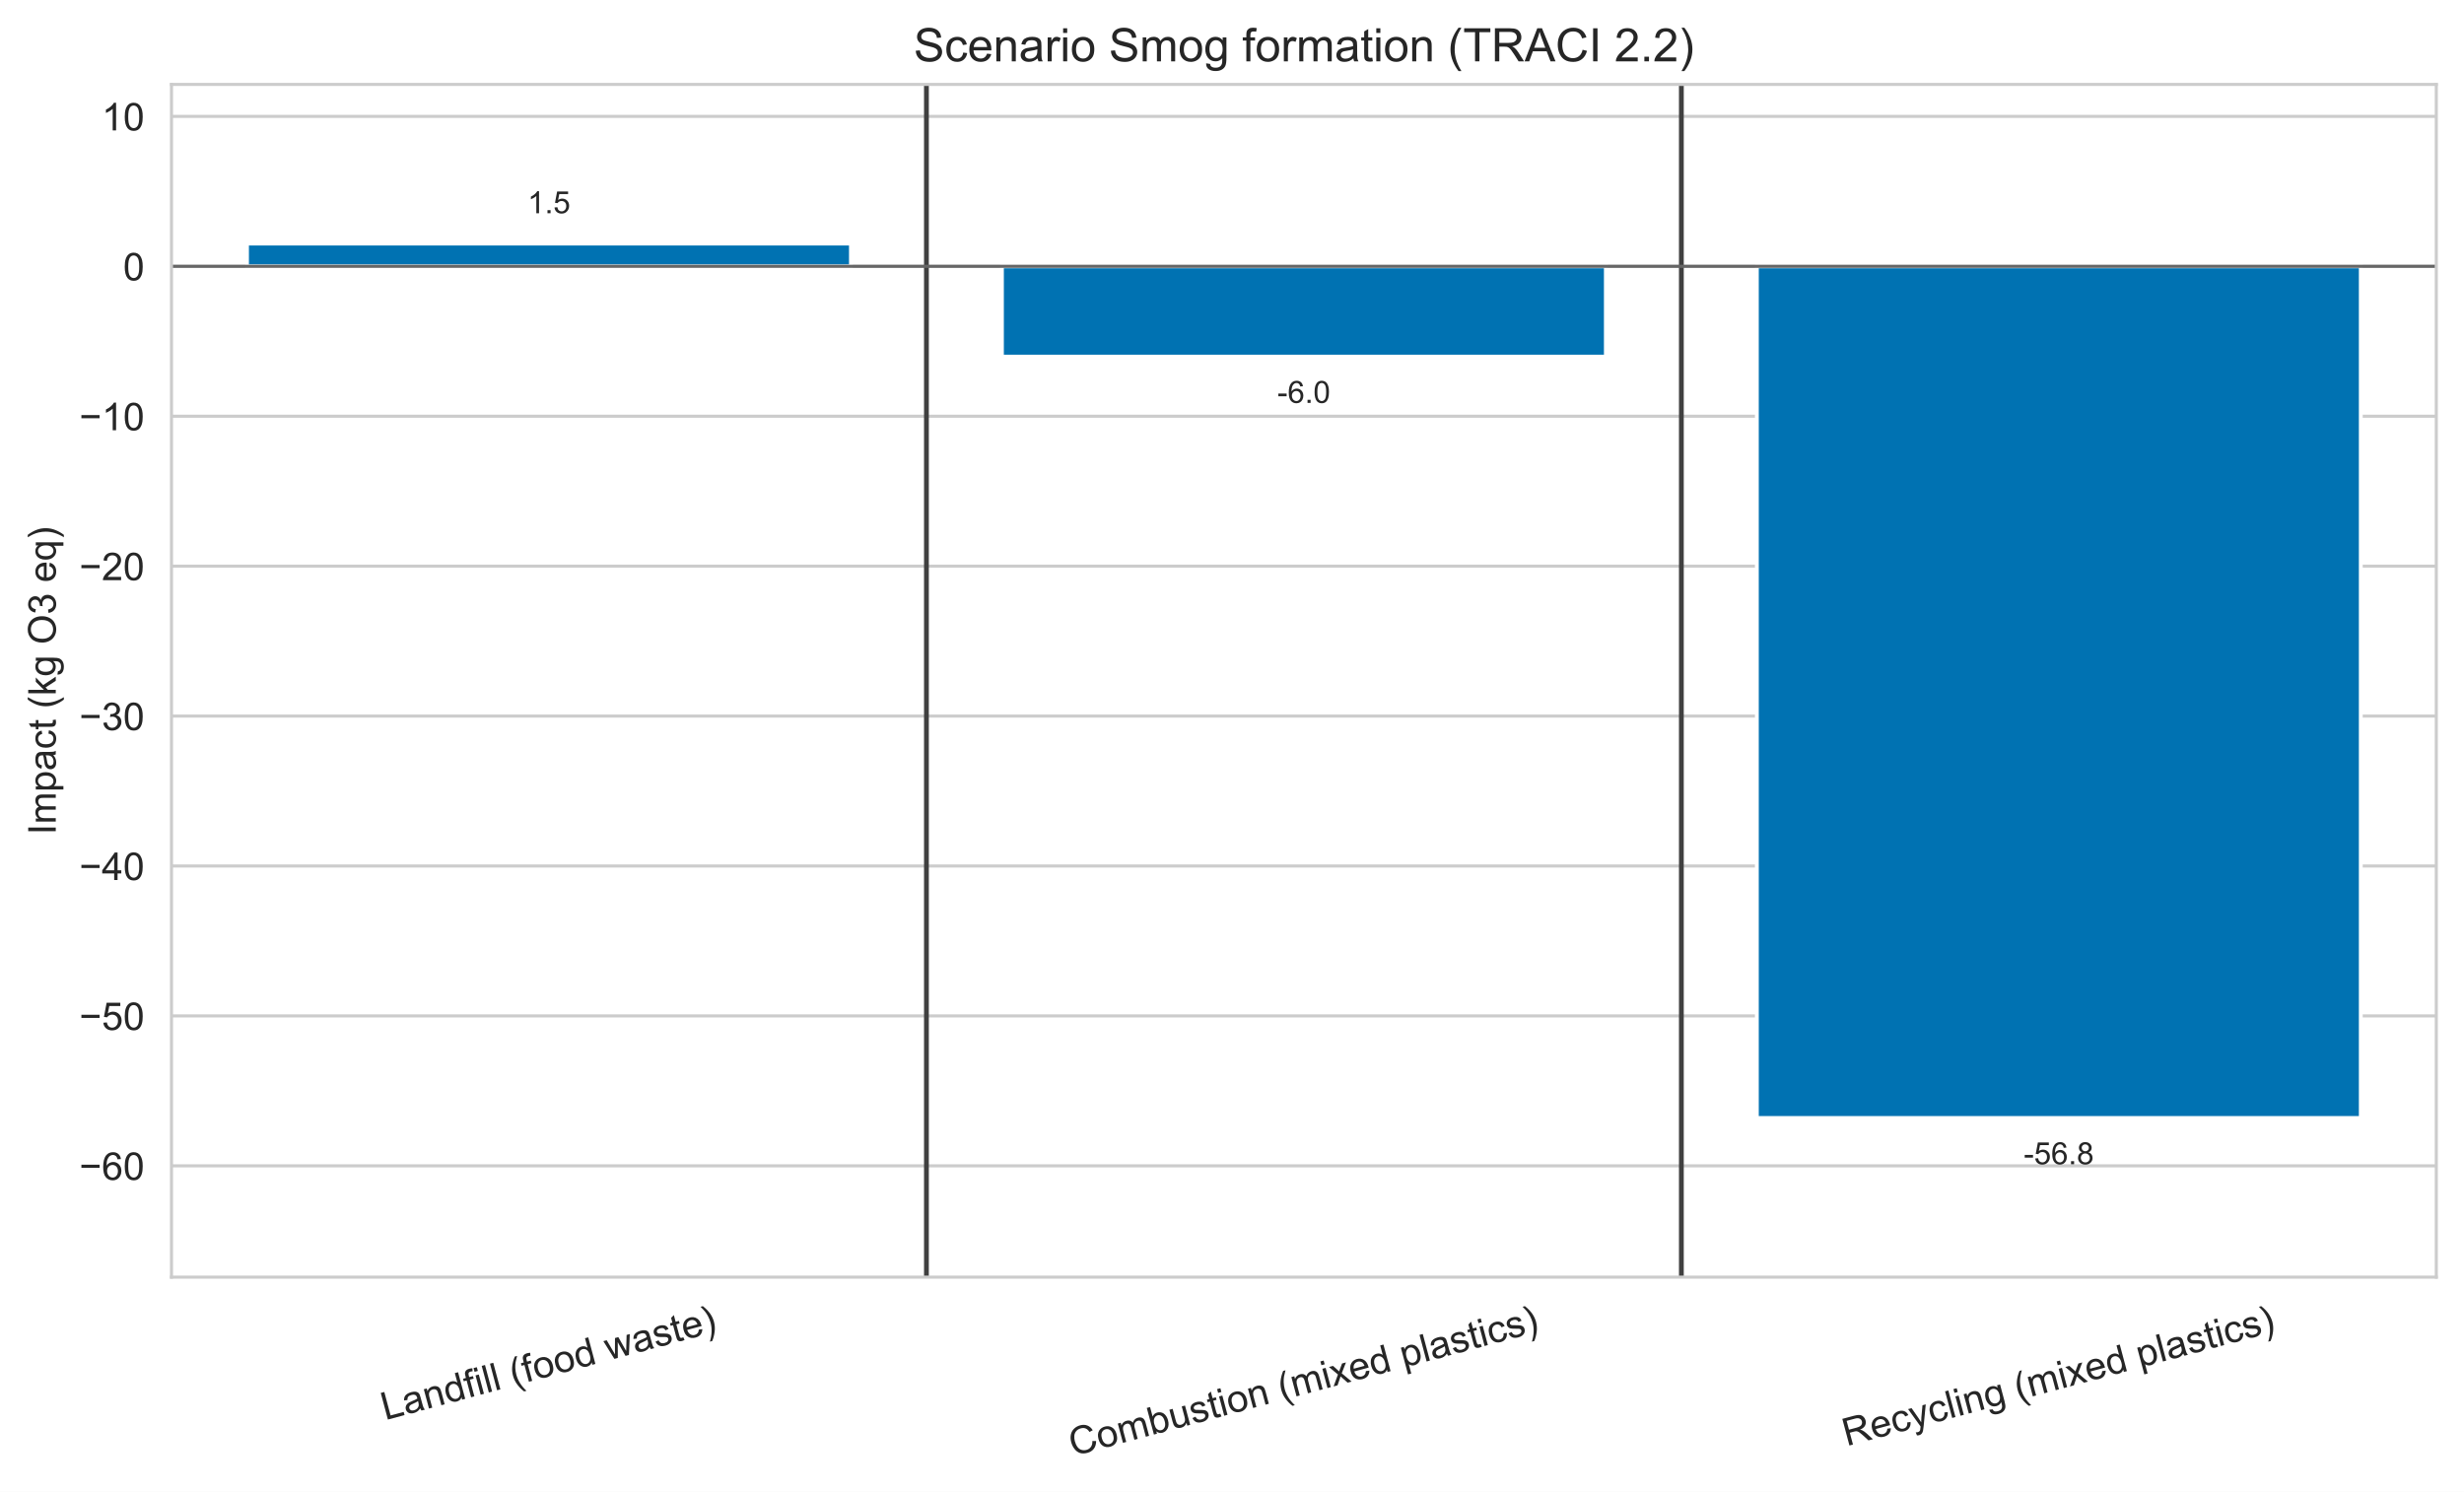
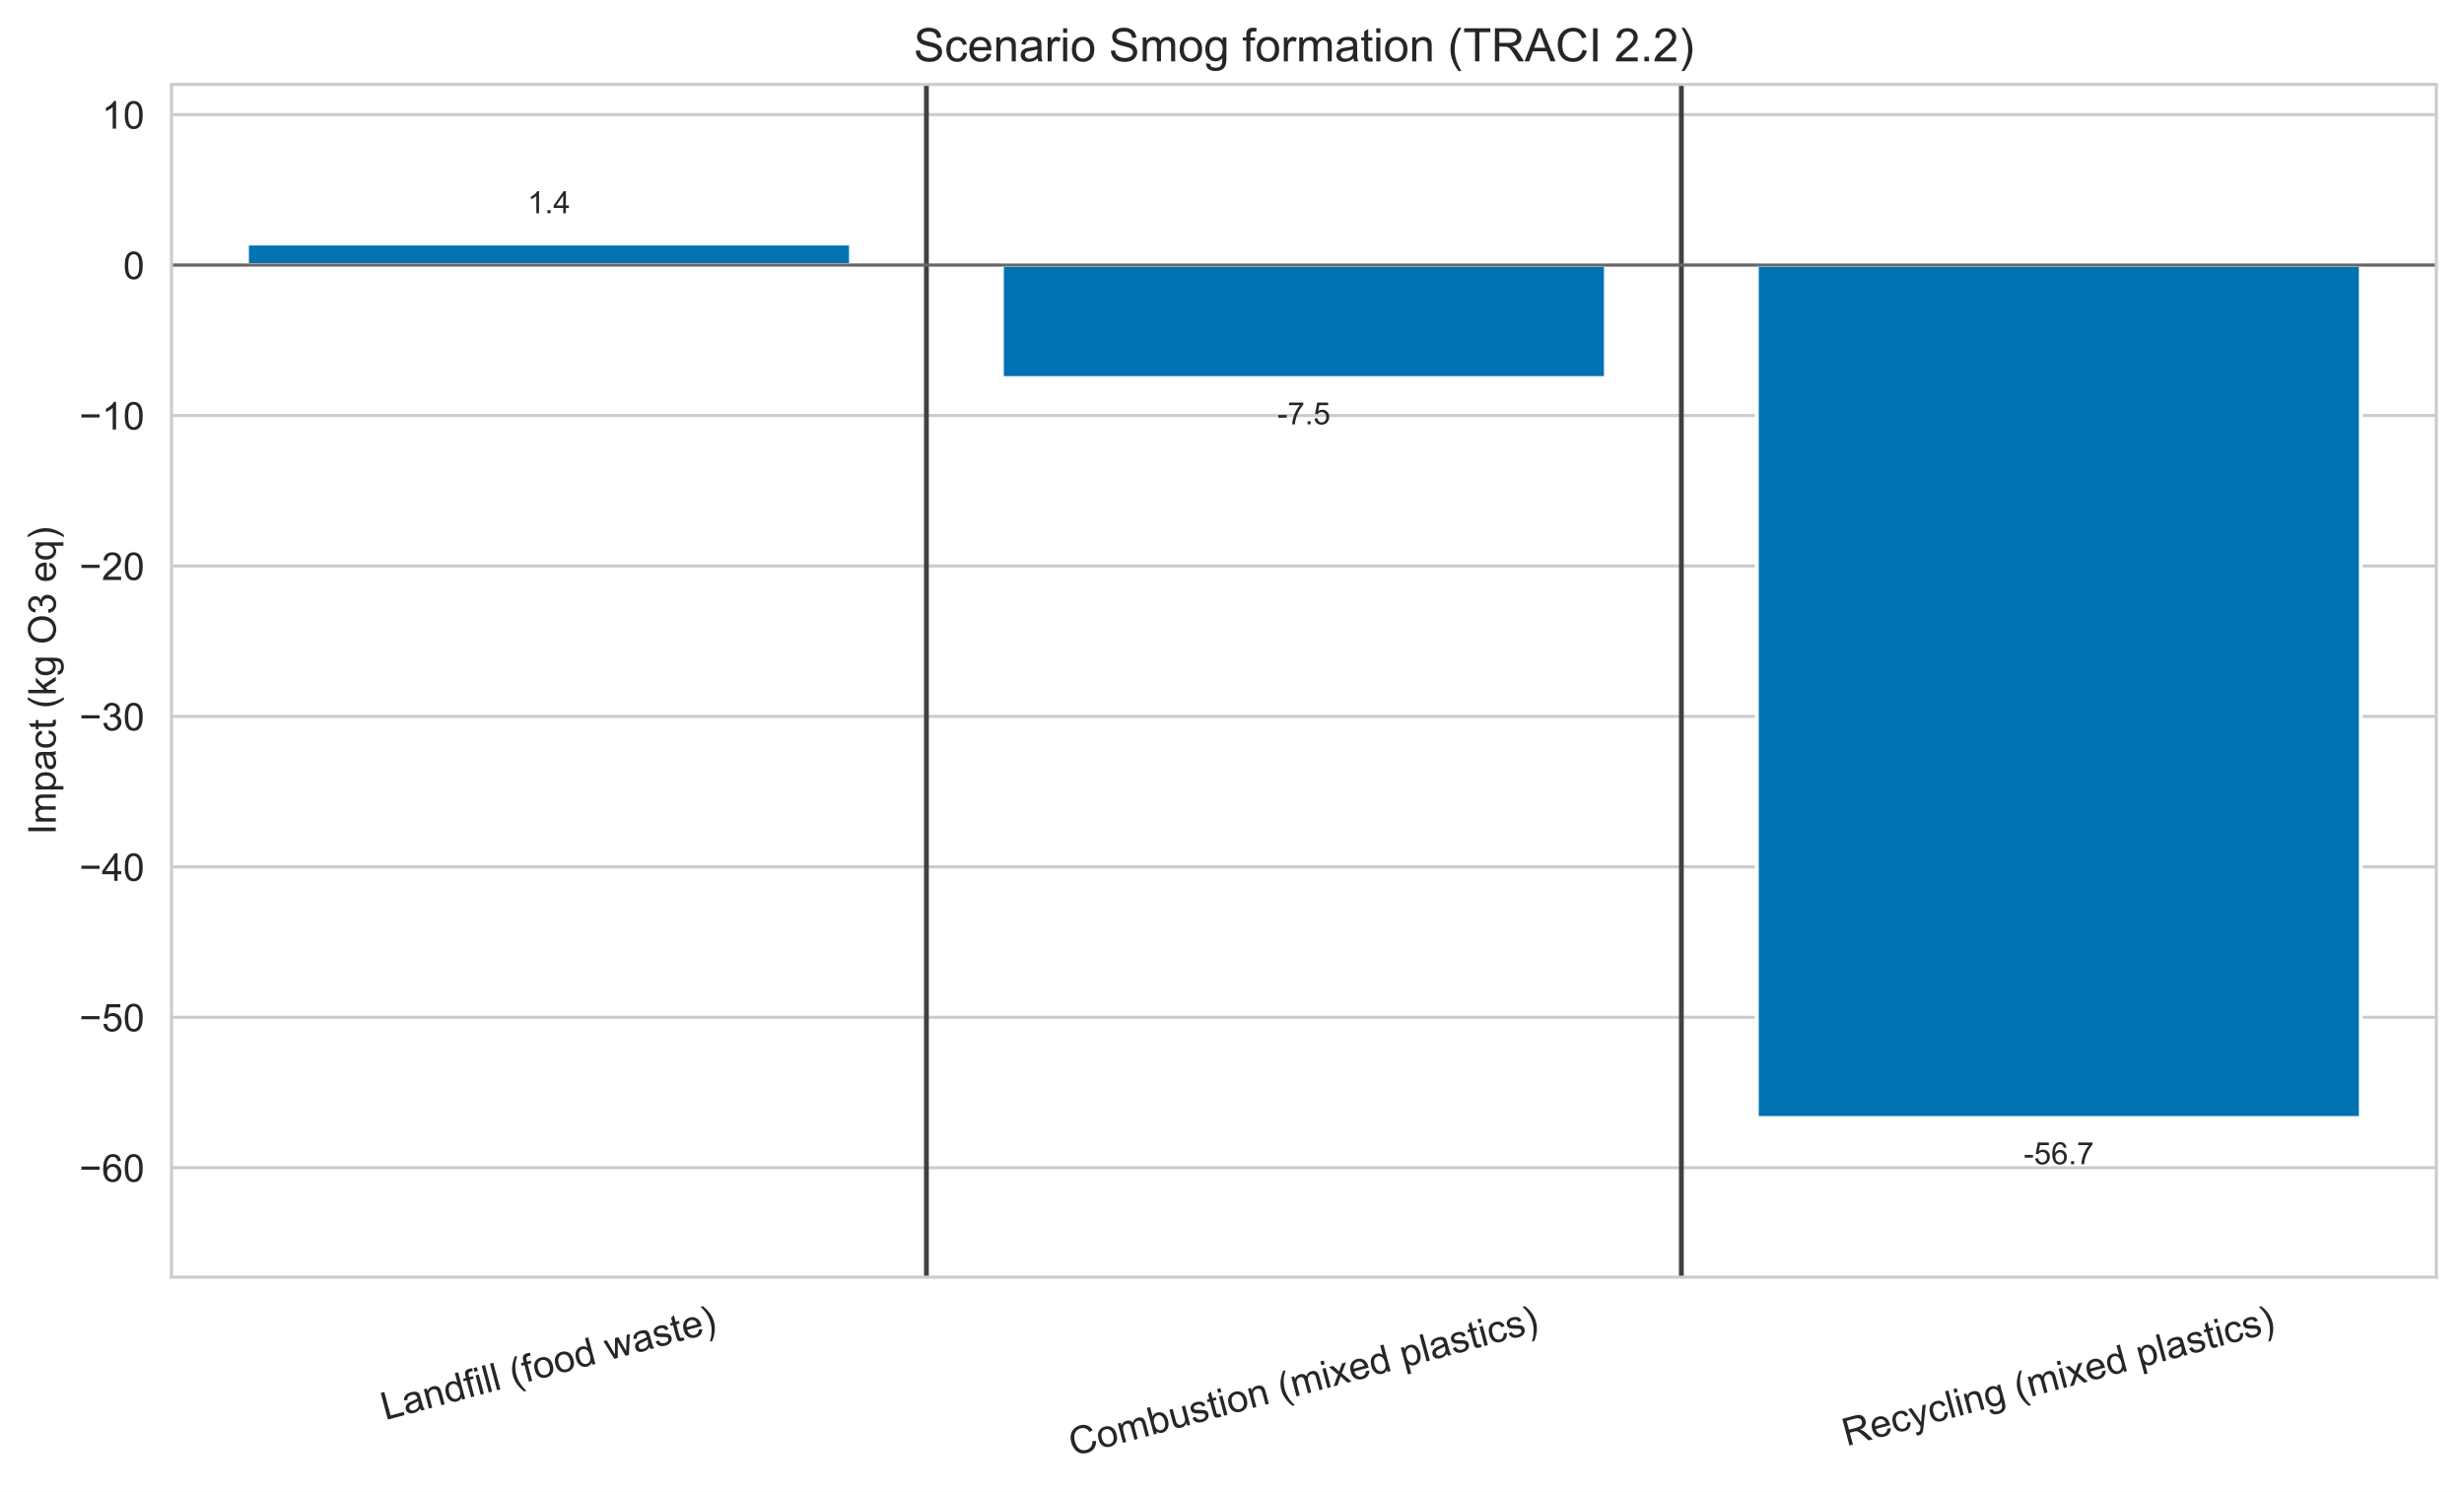
<svg xmlns="http://www.w3.org/2000/svg" xmlns:xlink="http://www.w3.org/1999/xlink" width="640.131pt" height="387.603pt" viewBox="0 0 640.131 387.603" version="1.1">
  <defs>
    <style type="text/css">*{stroke-linejoin: round; stroke-linecap: butt}</style>
  </defs>
  <g id="figure_1">
    <g id="patch_1">
      <path d="M 0 387.603  L 640.131 387.603  L 640.131 0  L 0 0  z " style="fill: #ffffff" />
    </g>
    <g id="axes_1">
      <g id="patch_2">
        <path d="M 44.553 331.833  L 632.931 331.833  L 632.931 21.936  L 44.553 21.936  z " style="fill: #ffffff" />
      </g>
      <g id="matplotlib.axis_1">
        <g id="xtick_1">
          <g id="text_1">
            <g style="fill: #262626" transform="translate(100.0674 369.0257) rotate(-15) scale(0.1 -0.1)">
              <defs>
                <path id="ArialMT-2f" d="M 469 0  L 469 4581  L 1075 4581  L 1075 541  L 3331 541  L 3331 0  L 469 0  z " transform="scale(0.015625)" />
                <path id="ArialMT-44" d="M 2588 409  Q 2275 144 1986 34  Q 1697 -75 1366 -75  Q 819 -75 525 192  Q 231 459 231 875  Q 231 1119 342 1320  Q 453 1522 633 1644  Q 813 1766 1038 1828  Q 1203 1872 1538 1913  Q 2219 1994 2541 2106  Q 2544 2222 2544 2253  Q 2544 2597 2384 2738  Q 2169 2928 1744 2928  Q 1347 2928 1158 2789  Q 969 2650 878 2297  L 328 2372  Q 403 2725 575 2942  Q 747 3159 1072 3276  Q 1397 3394 1825 3394  Q 2250 3394 2515 3294  Q 2781 3194 2906 3042  Q 3031 2891 3081 2659  Q 3109 2516 3109 2141  L 3109 1391  Q 3109 606 3145 398  Q 3181 191 3288 0  L 2700 0  Q 2613 175 2588 409  z M 2541 1666  Q 2234 1541 1622 1453  Q 1275 1403 1131 1340  Q 988 1278 909 1158  Q 831 1038 831 891  Q 831 666 1001 516  Q 1172 366 1500 366  Q 1825 366 2078 508  Q 2331 650 2450 897  Q 2541 1088 2541 1459  L 2541 1666  z " transform="scale(0.015625)" />
                <path id="ArialMT-51" d="M 422 0  L 422 3319  L 928 3319  L 928 2847  Q 1294 3394 1984 3394  Q 2284 3394 2536 3286  Q 2788 3178 2913 3003  Q 3038 2828 3088 2588  Q 3119 2431 3119 2041  L 3119 0  L 2556 0  L 2556 2019  Q 2556 2363 2490 2533  Q 2425 2703 2258 2804  Q 2091 2906 1866 2906  Q 1506 2906 1245 2678  Q 984 2450 984 1813  L 984 0  L 422 0  z " transform="scale(0.015625)" />
                <path id="ArialMT-47" d="M 2575 0  L 2575 419  Q 2259 -75 1647 -75  Q 1250 -75 917 144  Q 584 363 401 755  Q 219 1147 219 1656  Q 219 2153 384 2558  Q 550 2963 881 3178  Q 1213 3394 1622 3394  Q 1922 3394 2156 3267  Q 2391 3141 2538 2938  L 2538 4581  L 3097 4581  L 3097 0  L 2575 0  z M 797 1656  Q 797 1019 1065 703  Q 1334 388 1700 388  Q 2069 388 2326 689  Q 2584 991 2584 1609  Q 2584 2291 2321 2609  Q 2059 2928 1675 2928  Q 1300 2928 1048 2622  Q 797 2316 797 1656  z " transform="scale(0.015625)" />
                <path id="ArialMT-49" d="M 556 0  L 556 2881  L 59 2881  L 59 3319  L 556 3319  L 556 3672  Q 556 4006 616 4169  Q 697 4388 901 4523  Q 1106 4659 1475 4659  Q 1713 4659 2000 4603  L 1916 4113  Q 1741 4144 1584 4144  Q 1328 4144 1222 4034  Q 1116 3925 1116 3625  L 1116 3319  L 1763 3319  L 1763 2881  L 1116 2881  L 1116 0  L 556 0  z " transform="scale(0.015625)" />
                <path id="ArialMT-4c" d="M 425 3934  L 425 4581  L 988 4581  L 988 3934  L 425 3934  z M 425 0  L 425 3319  L 988 3319  L 988 0  L 425 0  z " transform="scale(0.015625)" />
                <path id="ArialMT-4f" d="M 409 0  L 409 4581  L 972 4581  L 972 0  L 409 0  z " transform="scale(0.015625)" />
                <path id="ArialMT-3" transform="scale(0.015625)" />
                <path id="ArialMT-b" d="M 1497 -1347  Q 1031 -759 709 28  Q 388 816 388 1659  Q 388 2403 628 3084  Q 909 3875 1497 4659  L 1900 4659  Q 1522 4009 1400 3731  Q 1209 3300 1100 2831  Q 966 2247 966 1656  Q 966 153 1900 -1347  L 1497 -1347  z " transform="scale(0.015625)" />
                <path id="ArialMT-52" d="M 213 1659  Q 213 2581 725 3025  Q 1153 3394 1769 3394  Q 2453 3394 2887 2945  Q 3322 2497 3322 1706  Q 3322 1066 3130 698  Q 2938 331 2570 128  Q 2203 -75 1769 -75  Q 1072 -75 642 372  Q 213 819 213 1659  z M 791 1659  Q 791 1022 1069 705  Q 1347 388 1769 388  Q 2188 388 2466 706  Q 2744 1025 2744 1678  Q 2744 2294 2464 2611  Q 2184 2928 1769 2928  Q 1347 2928 1069 2612  Q 791 2297 791 1659  z " transform="scale(0.015625)" />
                <path id="ArialMT-5a" d="M 1034 0  L 19 3319  L 600 3319  L 1128 1403  L 1325 691  Q 1338 744 1497 1375  L 2025 3319  L 2603 3319  L 3100 1394  L 3266 759  L 3456 1400  L 4025 3319  L 4572 3319  L 3534 0  L 2950 0  L 2422 1988  L 2294 2553  L 1622 0  L 1034 0  z " transform="scale(0.015625)" />
                <path id="ArialMT-56" d="M 197 991  L 753 1078  Q 800 744 1014 566  Q 1228 388 1613 388  Q 2000 388 2187 545  Q 2375 703 2375 916  Q 2375 1106 2209 1216  Q 2094 1291 1634 1406  Q 1016 1563 777 1677  Q 538 1791 414 1992  Q 291 2194 291 2438  Q 291 2659 392 2848  Q 494 3038 669 3163  Q 800 3259 1026 3326  Q 1253 3394 1513 3394  Q 1903 3394 2198 3281  Q 2494 3169 2634 2976  Q 2775 2784 2828 2463  L 2278 2388  Q 2241 2644 2061 2787  Q 1881 2931 1553 2931  Q 1166 2931 1000 2803  Q 834 2675 834 2503  Q 834 2394 903 2306  Q 972 2216 1119 2156  Q 1203 2125 1616 2013  Q 2213 1853 2448 1751  Q 2684 1650 2818 1456  Q 2953 1263 2953 975  Q 2953 694 2789 445  Q 2625 197 2315 61  Q 2006 -75 1616 -75  Q 969 -75 630 194  Q 291 463 197 991  z " transform="scale(0.015625)" />
                <path id="ArialMT-57" d="M 1650 503  L 1731 6  Q 1494 -44 1306 -44  Q 1000 -44 831 53  Q 663 150 594 308  Q 525 466 525 972  L 525 2881  L 113 2881  L 113 3319  L 525 3319  L 525 4141  L 1084 4478  L 1084 3319  L 1650 3319  L 1650 2881  L 1084 2881  L 1084 941  Q 1084 700 1114 631  Q 1144 563 1211 522  Q 1278 481 1403 481  Q 1497 481 1650 503  z " transform="scale(0.015625)" />
                <path id="ArialMT-48" d="M 2694 1069  L 3275 997  Q 3138 488 2766 206  Q 2394 -75 1816 -75  Q 1088 -75 661 373  Q 234 822 234 1631  Q 234 2469 665 2931  Q 1097 3394 1784 3394  Q 2450 3394 2872 2941  Q 3294 2488 3294 1666  Q 3294 1616 3291 1516  L 816 1516  Q 847 969 1125 678  Q 1403 388 1819 388  Q 2128 388 2347 550  Q 2566 713 2694 1069  z M 847 1978  L 2700 1978  Q 2663 2397 2488 2606  Q 2219 2931 1791 2931  Q 1403 2931 1139 2672  Q 875 2413 847 1978  z " transform="scale(0.015625)" />
                <path id="ArialMT-c" d="M 791 -1347  L 388 -1347  Q 1322 153 1322 1656  Q 1322 2244 1188 2822  Q 1081 3291 891 3722  Q 769 4003 388 4659  L 791 4659  Q 1378 3875 1659 3084  Q 1900 2403 1900 1659  Q 1900 816 1576 28  Q 1253 -759 791 -1347  z " transform="scale(0.015625)" />
              </defs>
              <use xlink:href="#ArialMT-2f" />
              <use xlink:href="#ArialMT-44" transform="translate(55.60938 0)" />
              <use xlink:href="#ArialMT-51" transform="translate(111.2188 0)" />
              <use xlink:href="#ArialMT-47" transform="translate(166.8281 0)" />
              <use xlink:href="#ArialMT-49" transform="translate(222.4375 0)" />
              <use xlink:href="#ArialMT-4c" transform="translate(250.2188 0)" />
              <use xlink:href="#ArialMT-4f" transform="translate(272.4375 0)" />
              <use xlink:href="#ArialMT-4f" transform="translate(294.6562 0)" />
              <use xlink:href="#ArialMT-3" transform="translate(316.875 0)" />
              <use xlink:href="#ArialMT-b" transform="translate(344.6562 0)" />
              <use xlink:href="#ArialMT-49" transform="translate(377.9531 0)" />
              <use xlink:href="#ArialMT-52" transform="translate(405.7344 0)" />
              <use xlink:href="#ArialMT-52" transform="translate(461.3438 0)" />
              <use xlink:href="#ArialMT-47" transform="translate(516.9531 0)" />
              <use xlink:href="#ArialMT-3" transform="translate(572.5625 0)" />
              <use xlink:href="#ArialMT-5a" transform="translate(600.3438 0)" />
              <use xlink:href="#ArialMT-44" transform="translate(672.5625 0)" />
              <use xlink:href="#ArialMT-56" transform="translate(728.1719 0)" />
              <use xlink:href="#ArialMT-57" transform="translate(778.1719 0)" />
              <use xlink:href="#ArialMT-48" transform="translate(805.9531 0)" />
              <use xlink:href="#ArialMT-c" transform="translate(861.5625 0)" />
            </g>
          </g>
        </g>
        <g id="xtick_2">
          <g id="text_2">
            <g style="fill: #262626" transform="translate(278.7568 378.3699) rotate(-15) scale(0.1 -0.1)">
              <defs>
                <path id="ArialMT-26" d="M 3763 1606  L 4369 1453  Q 4178 706 3683 314  Q 3188 -78 2472 -78  Q 1731 -78 1267 223  Q 803 525 561 1097  Q 319 1669 319 2325  Q 319 3041 592 3573  Q 866 4106 1370 4382  Q 1875 4659 2481 4659  Q 3169 4659 3637 4309  Q 4106 3959 4291 3325  L 3694 3184  Q 3534 3684 3231 3912  Q 2928 4141 2469 4141  Q 1941 4141 1586 3887  Q 1231 3634 1087 3207  Q 944 2781 944 2328  Q 944 1744 1114 1308  Q 1284 872 1643 656  Q 2003 441 2422 441  Q 2931 441 3284 734  Q 3638 1028 3763 1606  z " transform="scale(0.015625)" />
                <path id="ArialMT-50" d="M 422 0  L 422 3319  L 925 3319  L 925 2853  Q 1081 3097 1340 3245  Q 1600 3394 1931 3394  Q 2300 3394 2536 3241  Q 2772 3088 2869 2813  Q 3263 3394 3894 3394  Q 4388 3394 4653 3120  Q 4919 2847 4919 2278  L 4919 0  L 4359 0  L 4359 2091  Q 4359 2428 4304 2576  Q 4250 2725 4106 2815  Q 3963 2906 3769 2906  Q 3419 2906 3187 2673  Q 2956 2441 2956 1928  L 2956 0  L 2394 0  L 2394 2156  Q 2394 2531 2256 2718  Q 2119 2906 1806 2906  Q 1569 2906 1367 2781  Q 1166 2656 1075 2415  Q 984 2175 984 1722  L 984 0  L 422 0  z " transform="scale(0.015625)" />
                <path id="ArialMT-45" d="M 941 0  L 419 0  L 419 4581  L 981 4581  L 981 2947  Q 1338 3394 1891 3394  Q 2197 3394 2470 3270  Q 2744 3147 2920 2923  Q 3097 2700 3197 2384  Q 3297 2069 3297 1709  Q 3297 856 2875 390  Q 2453 -75 1863 -75  Q 1275 -75 941 416  L 941 0  z M 934 1684  Q 934 1088 1097 822  Q 1363 388 1816 388  Q 2184 388 2453 708  Q 2722 1028 2722 1663  Q 2722 2313 2464 2622  Q 2206 2931 1841 2931  Q 1472 2931 1203 2611  Q 934 2291 934 1684  z " transform="scale(0.015625)" />
                <path id="ArialMT-58" d="M 2597 0  L 2597 488  Q 2209 -75 1544 -75  Q 1250 -75 995 37  Q 741 150 617 320  Q 494 491 444 738  Q 409 903 409 1263  L 409 3319  L 972 3319  L 972 1478  Q 972 1038 1006 884  Q 1059 663 1231 536  Q 1403 409 1656 409  Q 1909 409 2131 539  Q 2353 669 2445 892  Q 2538 1116 2538 1541  L 2538 3319  L 3100 3319  L 3100 0  L 2597 0  z " transform="scale(0.015625)" />
                <path id="ArialMT-5b" d="M 47 0  L 1259 1725  L 138 3319  L 841 3319  L 1350 2541  Q 1494 2319 1581 2169  Q 1719 2375 1834 2534  L 2394 3319  L 3066 3319  L 1919 1756  L 3153 0  L 2463 0  L 1781 1031  L 1600 1309  L 728 0  L 47 0  z " transform="scale(0.015625)" />
                <path id="ArialMT-53" d="M 422 -1272  L 422 3319  L 934 3319  L 934 2888  Q 1116 3141 1344 3267  Q 1572 3394 1897 3394  Q 2322 3394 2647 3175  Q 2972 2956 3137 2557  Q 3303 2159 3303 1684  Q 3303 1175 3120 767  Q 2938 359 2589 142  Q 2241 -75 1856 -75  Q 1575 -75 1351 44  Q 1128 163 984 344  L 984 -1272  L 422 -1272  z M 931 1641  Q 931 1000 1190 694  Q 1450 388 1819 388  Q 2194 388 2461 705  Q 2728 1022 2728 1688  Q 2728 2322 2467 2637  Q 2206 2953 1844 2953  Q 1484 2953 1207 2617  Q 931 2281 931 1641  z " transform="scale(0.015625)" />
                <path id="ArialMT-46" d="M 2588 1216  L 3141 1144  Q 3050 572 2676 248  Q 2303 -75 1759 -75  Q 1078 -75 664 370  Q 250 816 250 1647  Q 250 2184 428 2587  Q 606 2991 970 3192  Q 1334 3394 1763 3394  Q 2303 3394 2647 3120  Q 2991 2847 3088 2344  L 2541 2259  Q 2463 2594 2264 2762  Q 2066 2931 1784 2931  Q 1359 2931 1093 2626  Q 828 2322 828 1663  Q 828 994 1084 691  Q 1341 388 1753 388  Q 2084 388 2306 591  Q 2528 794 2588 1216  z " transform="scale(0.015625)" />
              </defs>
              <use xlink:href="#ArialMT-26" />
              <use xlink:href="#ArialMT-52" transform="translate(72.21875 0)" />
              <use xlink:href="#ArialMT-50" transform="translate(127.8281 0)" />
              <use xlink:href="#ArialMT-45" transform="translate(211.125 0)" />
              <use xlink:href="#ArialMT-58" transform="translate(266.7344 0)" />
              <use xlink:href="#ArialMT-56" transform="translate(322.3438 0)" />
              <use xlink:href="#ArialMT-57" transform="translate(372.3438 0)" />
              <use xlink:href="#ArialMT-4c" transform="translate(400.125 0)" />
              <use xlink:href="#ArialMT-52" transform="translate(422.3438 0)" />
              <use xlink:href="#ArialMT-51" transform="translate(477.9531 0)" />
              <use xlink:href="#ArialMT-3" transform="translate(533.5625 0)" />
              <use xlink:href="#ArialMT-b" transform="translate(561.3438 0)" />
              <use xlink:href="#ArialMT-50" transform="translate(594.6406 0)" />
              <use xlink:href="#ArialMT-4c" transform="translate(677.9375 0)" />
              <use xlink:href="#ArialMT-5b" transform="translate(700.1562 0)" />
              <use xlink:href="#ArialMT-48" transform="translate(750.1562 0)" />
              <use xlink:href="#ArialMT-47" transform="translate(805.7656 0)" />
              <use xlink:href="#ArialMT-3" transform="translate(861.375 0)" />
              <use xlink:href="#ArialMT-53" transform="translate(889.1562 0)" />
              <use xlink:href="#ArialMT-4f" transform="translate(944.7656 0)" />
              <use xlink:href="#ArialMT-44" transform="translate(966.9844 0)" />
              <use xlink:href="#ArialMT-56" transform="translate(1022.594 0)" />
              <use xlink:href="#ArialMT-57" transform="translate(1072.594 0)" />
              <use xlink:href="#ArialMT-4c" transform="translate(1100.375 0)" />
              <use xlink:href="#ArialMT-46" transform="translate(1122.594 0)" />
              <use xlink:href="#ArialMT-56" transform="translate(1172.594 0)" />
              <use xlink:href="#ArialMT-c" transform="translate(1222.594 0)" />
            </g>
          </g>
        </g>
        <g id="xtick_3">
          <g id="text_3">
            <g style="fill: #262626" transform="translate(479.716 375.7797) rotate(-15) scale(0.1 -0.1)">
              <defs>
                <path id="ArialMT-35" d="M 503 0  L 503 4581  L 2534 4581  Q 3147 4581 3465 4457  Q 3784 4334 3975 4021  Q 4166 3709 4166 3331  Q 4166 2844 3850 2509  Q 3534 2175 2875 2084  Q 3116 1969 3241 1856  Q 3506 1613 3744 1247  L 4541 0  L 3778 0  L 3172 953  Q 2906 1366 2734 1584  Q 2563 1803 2427 1890  Q 2291 1978 2150 2013  Q 2047 2034 1813 2034  L 1109 2034  L 1109 0  L 503 0  z M 1109 2559  L 2413 2559  Q 2828 2559 3062 2645  Q 3297 2731 3419 2920  Q 3541 3109 3541 3331  Q 3541 3656 3305 3865  Q 3069 4075 2559 4075  L 1109 4075  L 1109 2559  z " transform="scale(0.015625)" />
                <path id="ArialMT-5c" d="M 397 -1278  L 334 -750  Q 519 -800 656 -800  Q 844 -800 956 -737  Q 1069 -675 1141 -563  Q 1194 -478 1313 -144  Q 1328 -97 1363 -6  L 103 3319  L 709 3319  L 1400 1397  Q 1534 1031 1641 628  Q 1738 1016 1872 1384  L 2581 3319  L 3144 3319  L 1881 -56  Q 1678 -603 1566 -809  Q 1416 -1088 1222 -1217  Q 1028 -1347 759 -1347  Q 597 -1347 397 -1278  z " transform="scale(0.015625)" />
                <path id="ArialMT-4a" d="M 319 -275  L 866 -356  Q 900 -609 1056 -725  Q 1266 -881 1628 -881  Q 2019 -881 2231 -725  Q 2444 -569 2519 -288  Q 2563 -116 2559 434  Q 2191 0 1641 0  Q 956 0 581 494  Q 206 988 206 1678  Q 206 2153 378 2554  Q 550 2956 876 3175  Q 1203 3394 1644 3394  Q 2231 3394 2613 2919  L 2613 3319  L 3131 3319  L 3131 450  Q 3131 -325 2973 -648  Q 2816 -972 2473 -1159  Q 2131 -1347 1631 -1347  Q 1038 -1347 672 -1080  Q 306 -813 319 -275  z M 784 1719  Q 784 1066 1043 766  Q 1303 466 1694 466  Q 2081 466 2343 764  Q 2606 1063 2606 1700  Q 2606 2309 2336 2618  Q 2066 2928 1684 2928  Q 1309 2928 1046 2623  Q 784 2319 784 1719  z " transform="scale(0.015625)" />
              </defs>
              <use xlink:href="#ArialMT-35" />
              <use xlink:href="#ArialMT-48" transform="translate(72.21875 0)" />
              <use xlink:href="#ArialMT-46" transform="translate(127.8281 0)" />
              <use xlink:href="#ArialMT-5c" transform="translate(177.8281 0)" />
              <use xlink:href="#ArialMT-46" transform="translate(227.8281 0)" />
              <use xlink:href="#ArialMT-4f" transform="translate(277.8281 0)" />
              <use xlink:href="#ArialMT-4c" transform="translate(300.0469 0)" />
              <use xlink:href="#ArialMT-51" transform="translate(322.2656 0)" />
              <use xlink:href="#ArialMT-4a" transform="translate(377.875 0)" />
              <use xlink:href="#ArialMT-3" transform="translate(433.4844 0)" />
              <use xlink:href="#ArialMT-b" transform="translate(461.2656 0)" />
              <use xlink:href="#ArialMT-50" transform="translate(494.5625 0)" />
              <use xlink:href="#ArialMT-4c" transform="translate(577.8594 0)" />
              <use xlink:href="#ArialMT-5b" transform="translate(600.0781 0)" />
              <use xlink:href="#ArialMT-48" transform="translate(650.0781 0)" />
              <use xlink:href="#ArialMT-47" transform="translate(705.6875 0)" />
              <use xlink:href="#ArialMT-3" transform="translate(761.2969 0)" />
              <use xlink:href="#ArialMT-53" transform="translate(789.0781 0)" />
              <use xlink:href="#ArialMT-4f" transform="translate(844.6875 0)" />
              <use xlink:href="#ArialMT-44" transform="translate(866.9062 0)" />
              <use xlink:href="#ArialMT-56" transform="translate(922.5156 0)" />
              <use xlink:href="#ArialMT-57" transform="translate(972.5156 0)" />
              <use xlink:href="#ArialMT-4c" transform="translate(1000.297 0)" />
              <use xlink:href="#ArialMT-46" transform="translate(1022.516 0)" />
              <use xlink:href="#ArialMT-56" transform="translate(1072.516 0)" />
              <use xlink:href="#ArialMT-c" transform="translate(1122.516 0)" />
            </g>
          </g>
        </g>
      </g>
      <g id="matplotlib.axis_2">
        <g id="ytick_1">
          <g id="line2d_1">
-             <path d="M 44.553 302.921  L 632.931 302.921  " clip-path="url(#pb231658325)" style="fill: none; stroke: #cccccc; stroke-width: 0.8; stroke-linecap: round" />
+             <path d="M 44.553 303.404  L 632.931 303.404  " clip-path="url(#pa6a474cce3)" style="fill: none; stroke: #cccccc; stroke-width: 0.8; stroke-linecap: round" />
          </g>
          <g id="text_4">
-             <g style="fill: #262626" transform="translate(20.59062 306.5613) scale(0.1 -0.1)">
+             <g style="fill: #262626" transform="translate(20.59062 307.044) scale(0.1 -0.1)">
              <defs>
                <path id="ArialMT-ed" d="M 3381 1997  L 356 1997  L 356 2522  L 3381 2522  L 3381 1997  z " transform="scale(0.015625)" />
                <path id="ArialMT-19" d="M 3184 3459  L 2625 3416  Q 2550 3747 2413 3897  Q 2184 4138 1850 4138  Q 1581 4138 1378 3988  Q 1113 3794 959 3422  Q 806 3050 800 2363  Q 1003 2672 1297 2822  Q 1591 2972 1913 2972  Q 2475 2972 2870 2558  Q 3266 2144 3266 1488  Q 3266 1056 3080 686  Q 2894 316 2569 119  Q 2244 -78 1831 -78  Q 1128 -78 684 439  Q 241 956 241 2144  Q 241 3472 731 4075  Q 1159 4600 1884 4600  Q 2425 4600 2770 4297  Q 3116 3994 3184 3459  z M 888 1484  Q 888 1194 1011 928  Q 1134 663 1356 523  Q 1578 384 1822 384  Q 2178 384 2434 671  Q 2691 959 2691 1453  Q 2691 1928 2437 2201  Q 2184 2475 1800 2475  Q 1419 2475 1153 2201  Q 888 1928 888 1484  z " transform="scale(0.015625)" />
                <path id="ArialMT-13" d="M 266 2259  Q 266 3072 433 3567  Q 600 4063 929 4331  Q 1259 4600 1759 4600  Q 2128 4600 2406 4451  Q 2684 4303 2865 4023  Q 3047 3744 3150 3342  Q 3253 2941 3253 2259  Q 3253 1453 3087 958  Q 2922 463 2592 192  Q 2263 -78 1759 -78  Q 1097 -78 719 397  Q 266 969 266 2259  z M 844 2259  Q 844 1131 1108 757  Q 1372 384 1759 384  Q 2147 384 2411 759  Q 2675 1134 2675 2259  Q 2675 3391 2411 3762  Q 2147 4134 1753 4134  Q 1366 4134 1134 3806  Q 844 3388 844 2259  z " transform="scale(0.015625)" />
              </defs>
              <use xlink:href="#ArialMT-ed" />
              <use xlink:href="#ArialMT-19" transform="translate(58.40625 0)" />
              <use xlink:href="#ArialMT-13" transform="translate(114.0156 0)" />
            </g>
          </g>
        </g>
        <g id="ytick_2">
          <g id="line2d_2">
-             <path d="M 44.553 263.967  L 632.931 263.967  " clip-path="url(#pb231658325)" style="fill: none; stroke: #cccccc; stroke-width: 0.8; stroke-linecap: round" />
+             <path d="M 44.553 264.315  L 632.931 264.315  " clip-path="url(#pa6a474cce3)" style="fill: none; stroke: #cccccc; stroke-width: 0.8; stroke-linecap: round" />
          </g>
          <g id="text_5">
-             <g style="fill: #262626" transform="translate(20.59062 267.6075) scale(0.1 -0.1)">
+             <g style="fill: #262626" transform="translate(20.59062 267.9547) scale(0.1 -0.1)">
              <defs>
                <path id="ArialMT-18" d="M 266 1200  L 856 1250  Q 922 819 1161 601  Q 1400 384 1738 384  Q 2144 384 2425 690  Q 2706 997 2706 1503  Q 2706 1984 2436 2262  Q 2166 2541 1728 2541  Q 1456 2541 1237 2417  Q 1019 2294 894 2097  L 366 2166  L 809 4519  L 3088 4519  L 3088 3981  L 1259 3981  L 1013 2750  Q 1425 3038 1878 3038  Q 2478 3038 2890 2622  Q 3303 2206 3303 1553  Q 3303 931 2941 478  Q 2500 -78 1738 -78  Q 1113 -78 717 272  Q 322 622 266 1200  z " transform="scale(0.015625)" />
              </defs>
              <use xlink:href="#ArialMT-ed" />
              <use xlink:href="#ArialMT-18" transform="translate(58.40625 0)" />
              <use xlink:href="#ArialMT-13" transform="translate(114.0156 0)" />
            </g>
          </g>
        </g>
        <g id="ytick_3">
          <g id="line2d_3">
-             <path d="M 44.553 225.014  L 632.931 225.014  " clip-path="url(#pb231658325)" style="fill: none; stroke: #cccccc; stroke-width: 0.8; stroke-linecap: round" />
+             <path d="M 44.553 225.225  L 632.931 225.225  " clip-path="url(#pa6a474cce3)" style="fill: none; stroke: #cccccc; stroke-width: 0.8; stroke-linecap: round" />
          </g>
          <g id="text_6">
-             <g style="fill: #262626" transform="translate(20.59062 228.6536) scale(0.1 -0.1)">
+             <g style="fill: #262626" transform="translate(20.59062 228.8655) scale(0.1 -0.1)">
              <defs>
                <path id="ArialMT-17" d="M 2069 0  L 2069 1097  L 81 1097  L 81 1613  L 2172 4581  L 2631 4581  L 2631 1613  L 3250 1613  L 3250 1097  L 2631 1097  L 2631 0  L 2069 0  z M 2069 1613  L 2069 3678  L 634 1613  L 2069 1613  z " transform="scale(0.015625)" />
              </defs>
              <use xlink:href="#ArialMT-ed" />
              <use xlink:href="#ArialMT-17" transform="translate(58.40625 0)" />
              <use xlink:href="#ArialMT-13" transform="translate(114.0156 0)" />
            </g>
          </g>
        </g>
        <g id="ytick_4">
          <g id="line2d_4">
-             <path d="M 44.553 186.06  L 632.931 186.06  " clip-path="url(#pb231658325)" style="fill: none; stroke: #cccccc; stroke-width: 0.8; stroke-linecap: round" />
+             <path d="M 44.553 186.136  L 632.931 186.136  " clip-path="url(#pa6a474cce3)" style="fill: none; stroke: #cccccc; stroke-width: 0.8; stroke-linecap: round" />
          </g>
          <g id="text_7">
-             <g style="fill: #262626" transform="translate(20.59062 189.6998) scale(0.1 -0.1)">
+             <g style="fill: #262626" transform="translate(20.59062 189.7762) scale(0.1 -0.1)">
              <defs>
                <path id="ArialMT-16" d="M 269 1209  L 831 1284  Q 928 806 1161 595  Q 1394 384 1728 384  Q 2125 384 2398 659  Q 2672 934 2672 1341  Q 2672 1728 2419 1979  Q 2166 2231 1775 2231  Q 1616 2231 1378 2169  L 1441 2663  Q 1497 2656 1531 2656  Q 1891 2656 2178 2843  Q 2466 3031 2466 3422  Q 2466 3731 2256 3934  Q 2047 4138 1716 4138  Q 1388 4138 1169 3931  Q 950 3725 888 3313  L 325 3413  Q 428 3978 793 4289  Q 1159 4600 1703 4600  Q 2078 4600 2393 4439  Q 2709 4278 2876 4000  Q 3044 3722 3044 3409  Q 3044 3113 2884 2869  Q 2725 2625 2413 2481  Q 2819 2388 3044 2092  Q 3269 1797 3269 1353  Q 3269 753 2831 336  Q 2394 -81 1725 -81  Q 1122 -81 723 278  Q 325 638 269 1209  z " transform="scale(0.015625)" />
              </defs>
              <use xlink:href="#ArialMT-ed" />
              <use xlink:href="#ArialMT-16" transform="translate(58.40625 0)" />
              <use xlink:href="#ArialMT-13" transform="translate(114.0156 0)" />
            </g>
          </g>
        </g>
        <g id="ytick_5">
          <g id="line2d_5">
-             <path d="M 44.553 147.106  L 632.931 147.106  " clip-path="url(#pb231658325)" style="fill: none; stroke: #cccccc; stroke-width: 0.8; stroke-linecap: round" />
+             <path d="M 44.553 147.047  L 632.931 147.047  " clip-path="url(#pa6a474cce3)" style="fill: none; stroke: #cccccc; stroke-width: 0.8; stroke-linecap: round" />
          </g>
          <g id="text_8">
-             <g style="fill: #262626" transform="translate(20.59062 150.7459) scale(0.1 -0.1)">
+             <g style="fill: #262626" transform="translate(20.59062 150.6869) scale(0.1 -0.1)">
              <defs>
                <path id="ArialMT-15" d="M 3222 541  L 3222 0  L 194 0  Q 188 203 259 391  Q 375 700 629 1000  Q 884 1300 1366 1694  Q 2113 2306 2375 2664  Q 2638 3022 2638 3341  Q 2638 3675 2398 3904  Q 2159 4134 1775 4134  Q 1369 4134 1125 3890  Q 881 3647 878 3216  L 300 3275  Q 359 3922 746 4261  Q 1134 4600 1788 4600  Q 2447 4600 2831 4234  Q 3216 3869 3216 3328  Q 3216 3053 3103 2787  Q 2991 2522 2730 2228  Q 2469 1934 1863 1422  Q 1356 997 1212 845  Q 1069 694 975 541  L 3222 541  z " transform="scale(0.015625)" />
              </defs>
              <use xlink:href="#ArialMT-ed" />
              <use xlink:href="#ArialMT-15" transform="translate(58.40625 0)" />
              <use xlink:href="#ArialMT-13" transform="translate(114.0156 0)" />
            </g>
          </g>
        </g>
        <g id="ytick_6">
          <g id="line2d_6">
-             <path d="M 44.553 108.152  L 632.931 108.152  " clip-path="url(#pb231658325)" style="fill: none; stroke: #cccccc; stroke-width: 0.8; stroke-linecap: round" />
+             <path d="M 44.553 107.957  L 632.931 107.957  " clip-path="url(#pa6a474cce3)" style="fill: none; stroke: #cccccc; stroke-width: 0.8; stroke-linecap: round" />
          </g>
          <g id="text_9">
-             <g style="fill: #262626" transform="translate(20.59062 111.7921) scale(0.1 -0.1)">
+             <g style="fill: #262626" transform="translate(20.59062 111.5976) scale(0.1 -0.1)">
              <defs>
                <path id="ArialMT-14" d="M 2384 0  L 1822 0  L 1822 3584  Q 1619 3391 1289 3197  Q 959 3003 697 2906  L 697 3450  Q 1169 3672 1522 3987  Q 1875 4303 2022 4600  L 2384 4600  L 2384 0  z " transform="scale(0.015625)" />
              </defs>
              <use xlink:href="#ArialMT-ed" />
              <use xlink:href="#ArialMT-14" transform="translate(58.40625 0)" />
              <use xlink:href="#ArialMT-13" transform="translate(114.0156 0)" />
            </g>
          </g>
        </g>
        <g id="ytick_7">
          <g id="line2d_7">
-             <path d="M 44.553 69.198  L 632.931 69.198  " clip-path="url(#pb231658325)" style="fill: none; stroke: #cccccc; stroke-width: 0.8; stroke-linecap: round" />
+             <path d="M 44.553 68.868  L 632.931 68.868  " clip-path="url(#pa6a474cce3)" style="fill: none; stroke: #cccccc; stroke-width: 0.8; stroke-linecap: round" />
          </g>
          <g id="text_10">
-             <g style="fill: #262626" transform="translate(31.99219 72.83825) scale(0.1 -0.1)">
+             <g style="fill: #262626" transform="translate(31.99219 72.50836) scale(0.1 -0.1)">
              <use xlink:href="#ArialMT-13" />
            </g>
          </g>
        </g>
        <g id="ytick_8">
          <g id="line2d_8">
-             <path d="M 44.553 30.244  L 632.931 30.244  " clip-path="url(#pb231658325)" style="fill: none; stroke: #cccccc; stroke-width: 0.8; stroke-linecap: round" />
+             <path d="M 44.553 29.779  L 632.931 29.779  " clip-path="url(#pa6a474cce3)" style="fill: none; stroke: #cccccc; stroke-width: 0.8; stroke-linecap: round" />
          </g>
          <g id="text_11">
-             <g style="fill: #262626" transform="translate(26.43125 33.8844) scale(0.1 -0.1)">
+             <g style="fill: #262626" transform="translate(26.43125 33.41908) scale(0.1 -0.1)">
              <use xlink:href="#ArialMT-14" />
              <use xlink:href="#ArialMT-13" transform="translate(55.60938 0)" />
            </g>
          </g>
        </g>
        <g id="text_12">
          <g style="fill: #262626" transform="translate(14.48594 216.8963) rotate(-90) scale(0.1 -0.1)">
            <defs>
              <path id="ArialMT-2c" d="M 597 0  L 597 4581  L 1203 4581  L 1203 0  L 597 0  z " transform="scale(0.015625)" />
              <path id="ArialMT-4e" d="M 425 0  L 425 4581  L 988 4581  L 988 1969  L 2319 3319  L 3047 3319  L 1778 2088  L 3175 0  L 2481 0  L 1384 1697  L 988 1316  L 988 0  L 425 0  z " transform="scale(0.015625)" />
              <path id="ArialMT-32" d="M 309 2231  Q 309 3372 921 4017  Q 1534 4663 2503 4663  Q 3138 4663 3647 4359  Q 4156 4056 4423 3514  Q 4691 2972 4691 2284  Q 4691 1588 4409 1038  Q 4128 488 3612 205  Q 3097 -78 2500 -78  Q 1853 -78 1343 234  Q 834 547 571 1087  Q 309 1628 309 2231  z M 934 2222  Q 934 1394 1379 917  Q 1825 441 2497 441  Q 3181 441 3623 922  Q 4066 1403 4066 2288  Q 4066 2847 3877 3264  Q 3688 3681 3323 3911  Q 2959 4141 2506 4141  Q 1863 4141 1398 3698  Q 934 3256 934 2222  z " transform="scale(0.015625)" />
              <path id="ArialMT-54" d="M 2538 -1272  L 2538 353  Q 2406 169 2170 47  Q 1934 -75 1669 -75  Q 1078 -75 651 397  Q 225 869 225 1691  Q 225 2191 398 2587  Q 572 2984 901 3189  Q 1231 3394 1625 3394  Q 2241 3394 2594 2875  L 2594 3319  L 3100 3319  L 3100 -1272  L 2538 -1272  z M 803 1669  Q 803 1028 1072 708  Q 1341 388 1716 388  Q 2075 388 2334 692  Q 2594 997 2594 1619  Q 2594 2281 2320 2615  Q 2047 2950 1678 2950  Q 1313 2950 1058 2639  Q 803 2328 803 1669  z " transform="scale(0.015625)" />
            </defs>
            <use xlink:href="#ArialMT-2c" />
            <use xlink:href="#ArialMT-50" transform="translate(27.78125 0)" />
            <use xlink:href="#ArialMT-53" transform="translate(111.0781 0)" />
            <use xlink:href="#ArialMT-44" transform="translate(166.6875 0)" />
            <use xlink:href="#ArialMT-46" transform="translate(222.2969 0)" />
            <use xlink:href="#ArialMT-57" transform="translate(272.2969 0)" />
            <use xlink:href="#ArialMT-3" transform="translate(300.0781 0)" />
            <use xlink:href="#ArialMT-b" transform="translate(327.8594 0)" />
            <use xlink:href="#ArialMT-4e" transform="translate(361.1562 0)" />
            <use xlink:href="#ArialMT-4a" transform="translate(411.1562 0)" />
            <use xlink:href="#ArialMT-3" transform="translate(466.7656 0)" />
            <use xlink:href="#ArialMT-32" transform="translate(494.5469 0)" />
            <use xlink:href="#ArialMT-16" transform="translate(572.3281 0)" />
            <use xlink:href="#ArialMT-3" transform="translate(627.9375 0)" />
            <use xlink:href="#ArialMT-48" transform="translate(655.7188 0)" />
            <use xlink:href="#ArialMT-54" transform="translate(711.3281 0)" />
            <use xlink:href="#ArialMT-c" transform="translate(766.9375 0)" />
          </g>
        </g>
      </g>
      <g id="patch_3">
-         <path d="M 64.166 69.198  L 221.066 69.198  L 221.066 63.286  L 64.166 63.286  z " clip-path="url(#pb231658325)" style="fill: #0072b2; stroke: #ffffff; stroke-linejoin: miter" />
+         <path d="M 64.166 68.868  L 221.066 68.868  L 221.066 63.286  L 64.166 63.286  z " clip-path="url(#pa6a474cce3)" style="fill: #0072b2; stroke: #ffffff; stroke-linejoin: miter" />
      </g>
      <g id="patch_4">
-         <path d="M 260.292 69.198  L 417.192 69.198  L 417.192 92.661  L 260.292 92.661  z " clip-path="url(#pb231658325)" style="fill: #0072b2; stroke: #ffffff; stroke-linejoin: miter" />
+         <path d="M 260.292 68.868  L 417.192 68.868  L 417.192 98.228  L 260.292 98.228  z " clip-path="url(#pa6a474cce3)" style="fill: #0072b2; stroke: #ffffff; stroke-linejoin: miter" />
      </g>
      <g id="patch_5">
-         <path d="M 456.417 69.198  L 613.318 69.198  L 613.318 290.483  L 456.417 290.483  z " clip-path="url(#pb231658325)" style="fill: #0072b2; stroke: #ffffff; stroke-linejoin: miter" />
+         <path d="M 456.417 68.868  L 613.318 68.868  L 613.318 290.483  L 456.417 290.483  z " clip-path="url(#pa6a474cce3)" style="fill: #0072b2; stroke: #ffffff; stroke-linejoin: miter" />
      </g>
      <g id="patch_6">
-         <path d="M 142.616 69.198  L 142.616 69.198  L 142.616 69.198  L 142.616 69.198  z " clip-path="url(#pb231658325)" style="fill: #0072b2; stroke: #ffffff; stroke-linejoin: miter" />
+         <path d="M 142.616 68.868  L 142.616 68.868  L 142.616 68.868  L 142.616 68.868  z " clip-path="url(#pa6a474cce3)" style="fill: #0072b2; stroke: #ffffff; stroke-linejoin: miter" />
      </g>
      <g id="line2d_9">
-         <path d="M 240.679 331.833  L 240.679 21.936  " clip-path="url(#pb231658325)" style="fill: none; stroke: #404040; stroke-width: 1.25; stroke-linecap: round" />
+         <path d="M 240.679 331.833  L 240.679 21.936  " clip-path="url(#pa6a474cce3)" style="fill: none; stroke: #404040; stroke-width: 1.25; stroke-linecap: round" />
      </g>
      <g id="line2d_10">
-         <path d="M 436.805 331.833  L 436.805 21.936  " clip-path="url(#pb231658325)" style="fill: none; stroke: #404040; stroke-width: 1.25; stroke-linecap: round" />
+         <path d="M 436.805 331.833  L 436.805 21.936  " clip-path="url(#pa6a474cce3)" style="fill: none; stroke: #404040; stroke-width: 1.25; stroke-linecap: round" />
      </g>
      <g id="line2d_11">
-         <path clip-path="url(#pb231658325)" style="fill: none; stroke: #424242; stroke-width: 2.25; stroke-linecap: round" />
+         <path clip-path="url(#pa6a474cce3)" style="fill: none; stroke: #424242; stroke-width: 2.25; stroke-linecap: round" />
      </g>
      <g id="line2d_12">
-         <path clip-path="url(#pb231658325)" style="fill: none; stroke: #424242; stroke-width: 2.25; stroke-linecap: round" />
+         <path clip-path="url(#pa6a474cce3)" style="fill: none; stroke: #424242; stroke-width: 2.25; stroke-linecap: round" />
      </g>
      <g id="line2d_13">
-         <path clip-path="url(#pb231658325)" style="fill: none; stroke: #424242; stroke-width: 2.25; stroke-linecap: round" />
+         <path clip-path="url(#pa6a474cce3)" style="fill: none; stroke: #424242; stroke-width: 2.25; stroke-linecap: round" />
      </g>
      <g id="line2d_14">
-         <path d="M 44.553 69.198  L 632.931 69.198  " clip-path="url(#pb231658325)" style="fill: none; stroke: #666666; stroke-width: 0.8; stroke-linecap: round" />
+         <path d="M 44.553 68.868  L 632.931 68.868  " clip-path="url(#pa6a474cce3)" style="fill: none; stroke: #666666; stroke-width: 0.8; stroke-linecap: round" />
      </g>
      <g id="patch_7">
        <path d="M 44.553 331.833  L 44.553 21.936  " style="fill: none; stroke: #cccccc; stroke-width: 0.8; stroke-linejoin: miter; stroke-linecap: square" />
      </g>
      <g id="patch_8">
        <path d="M 632.931 331.833  L 632.931 21.936  " style="fill: none; stroke: #cccccc; stroke-width: 0.8; stroke-linejoin: miter; stroke-linecap: square" />
      </g>
      <g id="patch_9">
        <path d="M 44.553 331.833  L 632.931 331.833  " style="fill: none; stroke: #cccccc; stroke-width: 0.8; stroke-linejoin: miter; stroke-linecap: square" />
      </g>
      <g id="patch_10">
        <path d="M 44.553 21.936  L 632.931 21.936  " style="fill: none; stroke: #cccccc; stroke-width: 0.8; stroke-linejoin: miter; stroke-linecap: square" />
      </g>
      <g id="text_13">
        <g style="fill: #262626" transform="translate(137.056 55.40463) scale(0.08 -0.08)">
          <defs>
            <path id="ArialMT-11" d="M 581 0  L 581 641  L 1222 641  L 1222 0  L 581 0  z " transform="scale(0.015625)" />
          </defs>
          <use xlink:href="#ArialMT-14" />
          <use xlink:href="#ArialMT-11" transform="translate(55.60938 0)" />
-           <use xlink:href="#ArialMT-18" transform="translate(83.39062 0)" />
+           <use xlink:href="#ArialMT-17" transform="translate(83.39062 0)" />
        </g>
      </g>
      <g id="text_14">
-         <g style="fill: #262626" transform="translate(331.85 104.683) scale(0.08 -0.08)">
+         <g style="fill: #262626" transform="translate(331.85 110.2503) scale(0.08 -0.08)">
          <defs>
            <path id="ArialMT-10" d="M 203 1375  L 203 1941  L 1931 1941  L 1931 1375  L 203 1375  z " transform="scale(0.015625)" />
+             <path id="ArialMT-1a" d="M 303 3981  L 303 4522  L 3269 4522  L 3269 4084  Q 2831 3619 2401 2847  Q 1972 2075 1738 1259  Q 1569 684 1522 0  L 944 0  Q 953 541 1156 1306  Q 1359 2072 1739 2783  Q 2119 3494 2547 3981  L 303 3981  z " transform="scale(0.015625)" />
          </defs>
          <use xlink:href="#ArialMT-10" />
-           <use xlink:href="#ArialMT-19" transform="translate(33.29688 0)" />
+           <use xlink:href="#ArialMT-1a" transform="translate(33.29688 0)" />
          <use xlink:href="#ArialMT-11" transform="translate(88.90625 0)" />
-           <use xlink:href="#ArialMT-13" transform="translate(116.6875 0)" />
+           <use xlink:href="#ArialMT-18" transform="translate(116.6875 0)" />
        </g>
      </g>
      <g id="text_15">
        <g style="fill: #262626" transform="translate(525.7515 302.5052) scale(0.08 -0.08)">
-           <defs>
-             <path id="ArialMT-1b" d="M 1131 2484  Q 781 2613 612 2850  Q 444 3088 444 3419  Q 444 3919 803 4259  Q 1163 4600 1759 4600  Q 2359 4600 2725 4251  Q 3091 3903 3091 3403  Q 3091 3084 2923 2848  Q 2756 2613 2416 2484  Q 2838 2347 3058 2040  Q 3278 1734 3278 1309  Q 3278 722 2862 322  Q 2447 -78 1769 -78  Q 1091 -78 675 323  Q 259 725 259 1325  Q 259 1772 486 2073  Q 713 2375 1131 2484  z M 1019 3438  Q 1019 3113 1228 2906  Q 1438 2700 1772 2700  Q 2097 2700 2305 2904  Q 2513 3109 2513 3406  Q 2513 3716 2298 3927  Q 2084 4138 1766 4138  Q 1444 4138 1231 3931  Q 1019 3725 1019 3438  z M 838 1322  Q 838 1081 952 856  Q 1066 631 1291 507  Q 1516 384 1775 384  Q 2178 384 2440 643  Q 2703 903 2703 1303  Q 2703 1709 2433 1975  Q 2163 2241 1756 2241  Q 1359 2241 1098 1978  Q 838 1716 838 1322  z " transform="scale(0.015625)" />
-           </defs>
          <use xlink:href="#ArialMT-10" />
          <use xlink:href="#ArialMT-18" transform="translate(33.29688 0)" />
          <use xlink:href="#ArialMT-19" transform="translate(88.90625 0)" />
          <use xlink:href="#ArialMT-11" transform="translate(144.5156 0)" />
-           <use xlink:href="#ArialMT-1b" transform="translate(172.2969 0)" />
+           <use xlink:href="#ArialMT-1a" transform="translate(172.2969 0)" />
        </g>
      </g>
      <g id="text_16">
        <g style="fill: #262626" transform="translate(237.3775 15.93633) scale(0.12 -0.12)">
          <defs>
            <path id="ArialMT-36" d="M 288 1472  L 859 1522  Q 900 1178 1048 958  Q 1197 738 1509 602  Q 1822 466 2213 466  Q 2559 466 2825 569  Q 3091 672 3220 851  Q 3350 1031 3350 1244  Q 3350 1459 3225 1620  Q 3100 1781 2813 1891  Q 2628 1963 1997 2114  Q 1366 2266 1113 2400  Q 784 2572 623 2826  Q 463 3081 463 3397  Q 463 3744 659 4045  Q 856 4347 1234 4503  Q 1613 4659 2075 4659  Q 2584 4659 2973 4495  Q 3363 4331 3572 4012  Q 3781 3694 3797 3291  L 3216 3247  Q 3169 3681 2898 3903  Q 2628 4125 2100 4125  Q 1550 4125 1298 3923  Q 1047 3722 1047 3438  Q 1047 3191 1225 3031  Q 1400 2872 2139 2705  Q 2878 2538 3153 2413  Q 3553 2228 3743 1945  Q 3934 1663 3934 1294  Q 3934 928 3725 604  Q 3516 281 3123 101  Q 2731 -78 2241 -78  Q 1619 -78 1198 103  Q 778 284 539 648  Q 300 1013 288 1472  z " transform="scale(0.015625)" />
            <path id="ArialMT-55" d="M 416 0  L 416 3319  L 922 3319  L 922 2816  Q 1116 3169 1280 3281  Q 1444 3394 1641 3394  Q 1925 3394 2219 3213  L 2025 2691  Q 1819 2813 1613 2813  Q 1428 2813 1281 2702  Q 1134 2591 1072 2394  Q 978 2094 978 1738  L 978 0  L 416 0  z " transform="scale(0.015625)" />
            <path id="ArialMT-37" d="M 1659 0  L 1659 4041  L 150 4041  L 150 4581  L 3781 4581  L 3781 4041  L 2266 4041  L 2266 0  L 1659 0  z " transform="scale(0.015625)" />
            <path id="ArialMT-24" d="M -9 0  L 1750 4581  L 2403 4581  L 4278 0  L 3588 0  L 3053 1388  L 1138 1388  L 634 0  L -9 0  z M 1313 1881  L 2866 1881  L 2388 3150  Q 2169 3728 2063 4100  Q 1975 3659 1816 3225  L 1313 1881  z " transform="scale(0.015625)" />
          </defs>
          <use xlink:href="#ArialMT-36" />
          <use xlink:href="#ArialMT-46" transform="translate(66.70312 0)" />
          <use xlink:href="#ArialMT-48" transform="translate(116.7031 0)" />
          <use xlink:href="#ArialMT-51" transform="translate(172.3125 0)" />
          <use xlink:href="#ArialMT-44" transform="translate(227.9219 0)" />
          <use xlink:href="#ArialMT-55" transform="translate(283.5312 0)" />
          <use xlink:href="#ArialMT-4c" transform="translate(316.8281 0)" />
          <use xlink:href="#ArialMT-52" transform="translate(339.0469 0)" />
          <use xlink:href="#ArialMT-3" transform="translate(394.6562 0)" />
          <use xlink:href="#ArialMT-36" transform="translate(422.4375 0)" />
          <use xlink:href="#ArialMT-50" transform="translate(489.1406 0)" />
          <use xlink:href="#ArialMT-52" transform="translate(572.4375 0)" />
          <use xlink:href="#ArialMT-4a" transform="translate(628.0469 0)" />
          <use xlink:href="#ArialMT-3" transform="translate(683.6562 0)" />
          <use xlink:href="#ArialMT-49" transform="translate(711.4375 0)" />
          <use xlink:href="#ArialMT-52" transform="translate(739.2188 0)" />
          <use xlink:href="#ArialMT-55" transform="translate(794.8281 0)" />
          <use xlink:href="#ArialMT-50" transform="translate(828.125 0)" />
          <use xlink:href="#ArialMT-44" transform="translate(911.4219 0)" />
          <use xlink:href="#ArialMT-57" transform="translate(967.0312 0)" />
          <use xlink:href="#ArialMT-4c" transform="translate(994.8125 0)" />
          <use xlink:href="#ArialMT-52" transform="translate(1017.031 0)" />
          <use xlink:href="#ArialMT-51" transform="translate(1072.641 0)" />
          <use xlink:href="#ArialMT-3" transform="translate(1128.25 0)" />
          <use xlink:href="#ArialMT-b" transform="translate(1156.031 0)" />
          <use xlink:href="#ArialMT-37" transform="translate(1189.328 0)" />
          <use xlink:href="#ArialMT-35" transform="translate(1250.406 0)" />
          <use xlink:href="#ArialMT-24" transform="translate(1322.625 0)" />
          <use xlink:href="#ArialMT-26" transform="translate(1389.328 0)" />
          <use xlink:href="#ArialMT-2c" transform="translate(1461.547 0)" />
          <use xlink:href="#ArialMT-3" transform="translate(1489.328 0)" />
          <use xlink:href="#ArialMT-15" transform="translate(1517.109 0)" />
          <use xlink:href="#ArialMT-11" transform="translate(1572.719 0)" />
          <use xlink:href="#ArialMT-15" transform="translate(1600.5 0)" />
          <use xlink:href="#ArialMT-c" transform="translate(1656.109 0)" />
        </g>
      </g>
    </g>
  </g>
  <defs>
-     <clipPath id="pb231658325">
+     <clipPath id="pa6a474cce3">
      <rect x="44.553" y="21.936" width="588.378" height="309.897" />
    </clipPath>
  </defs>
</svg>
